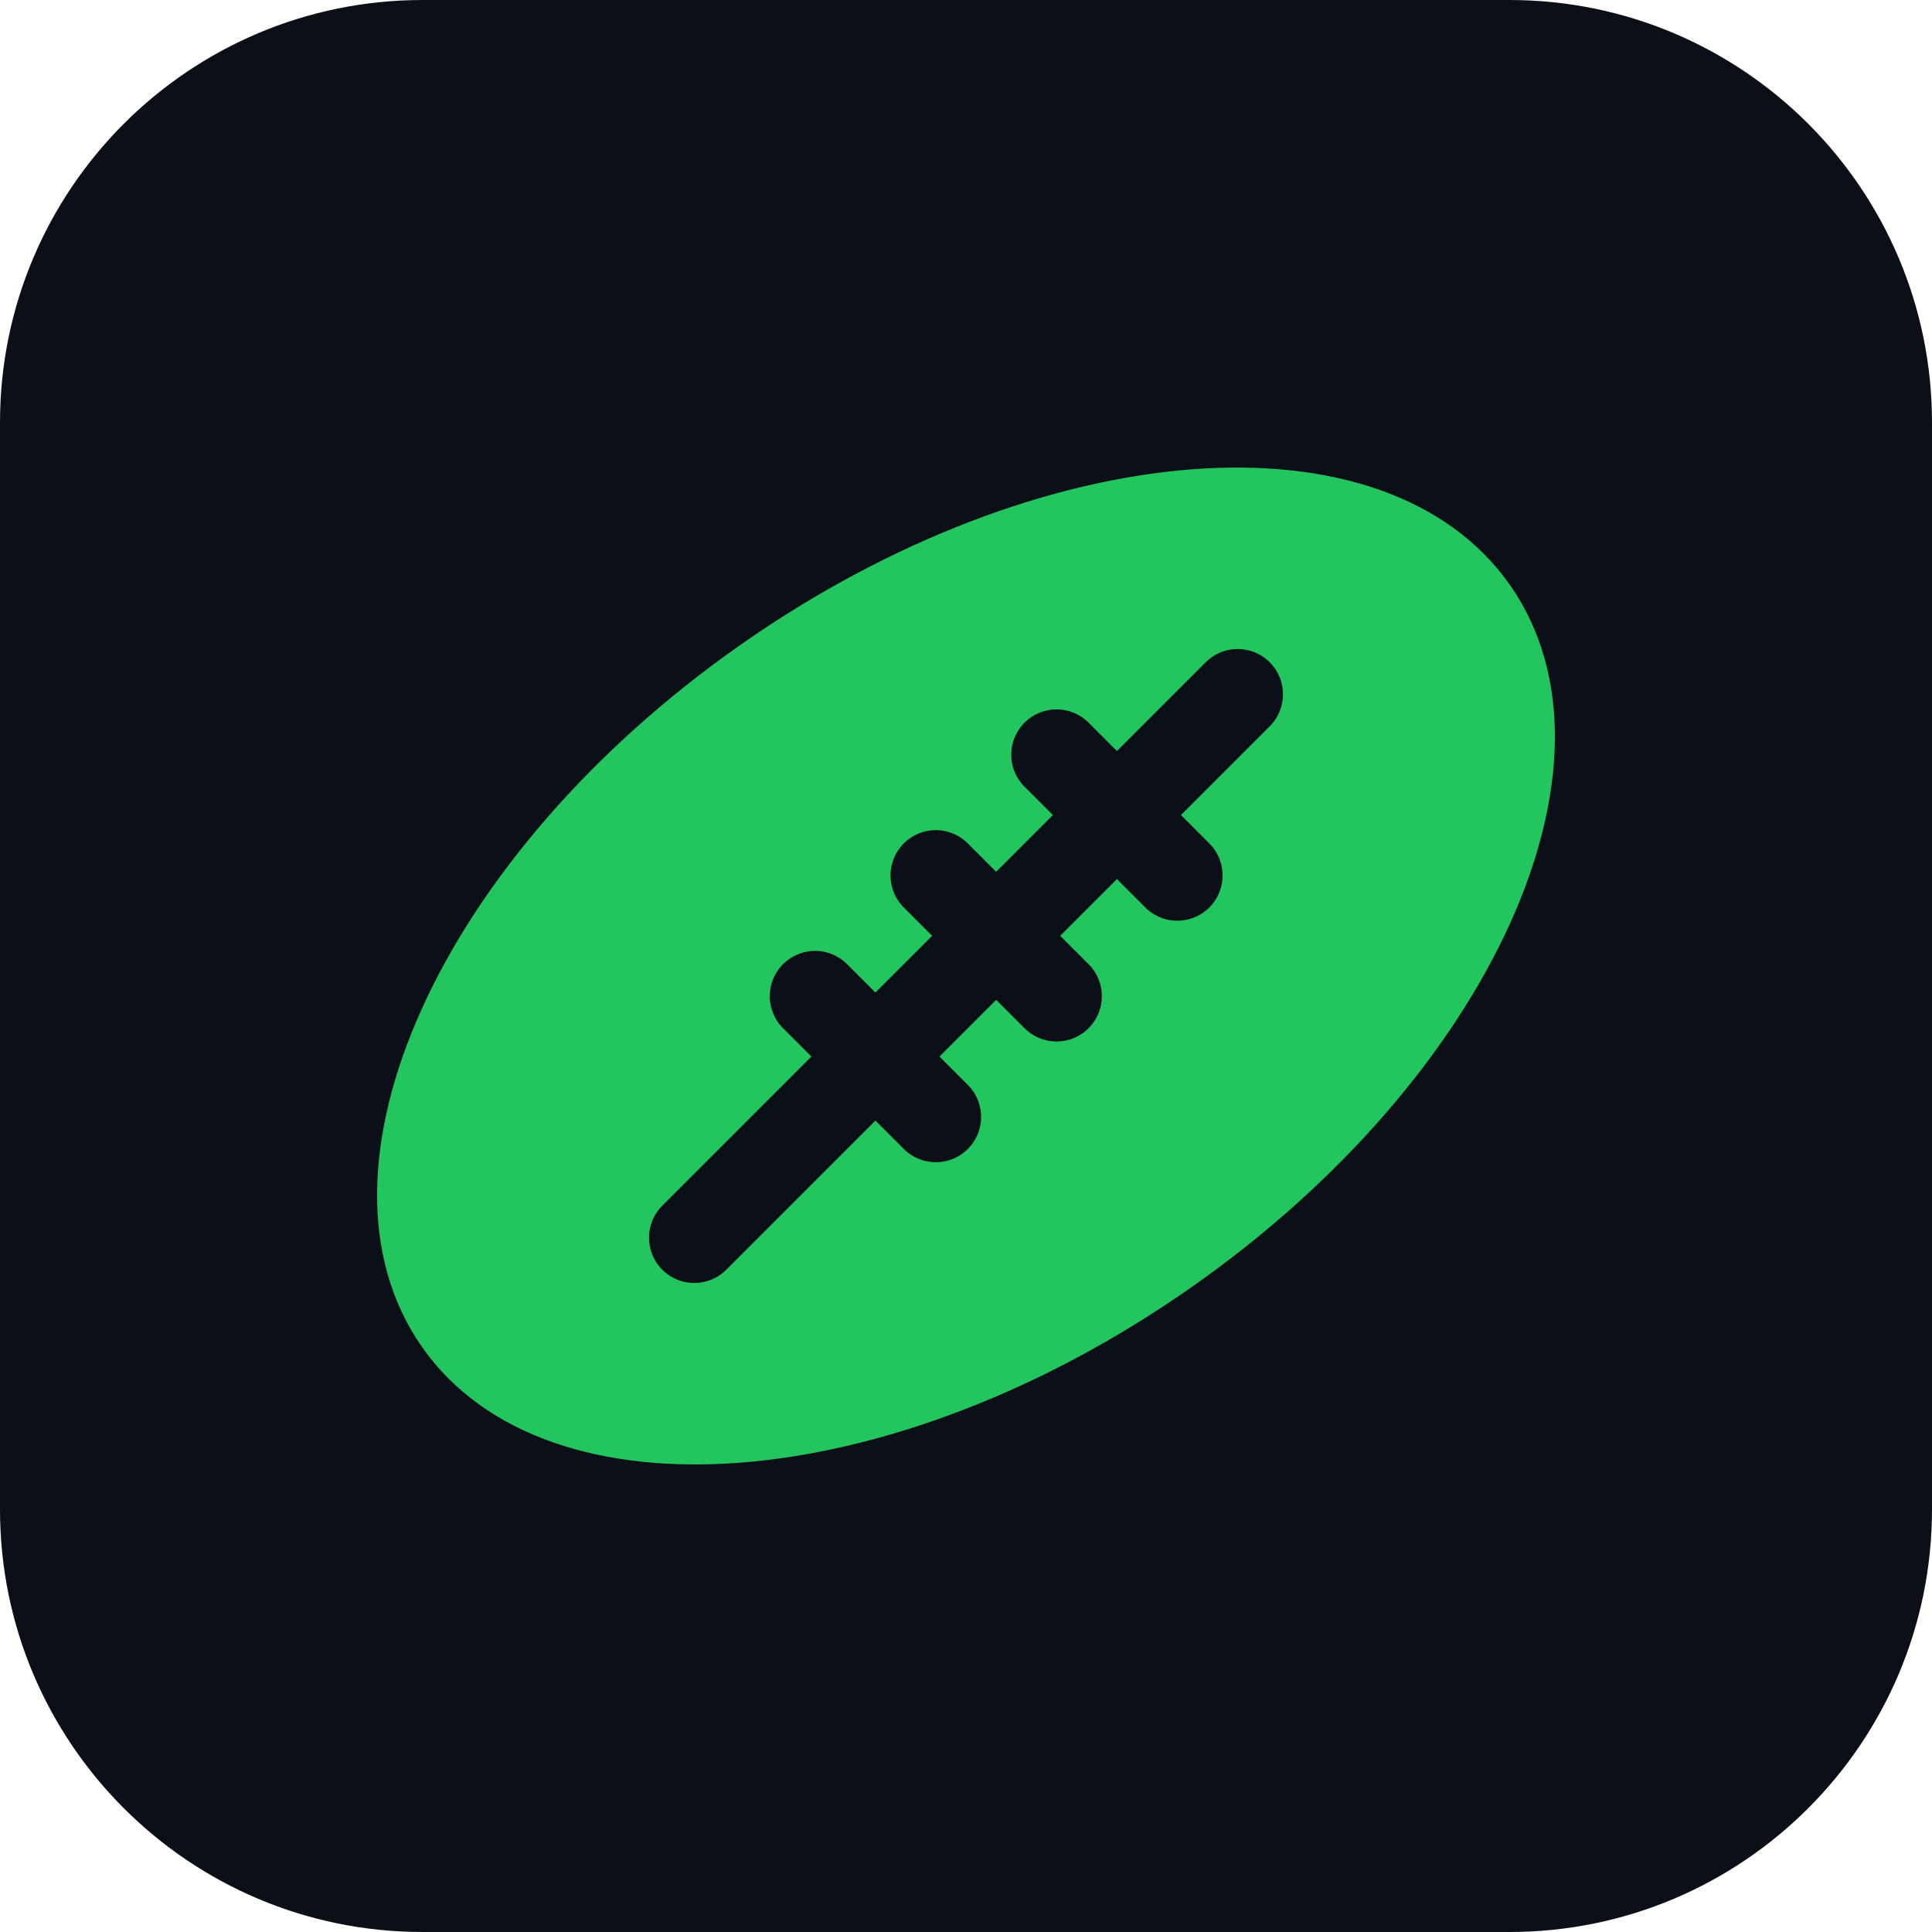
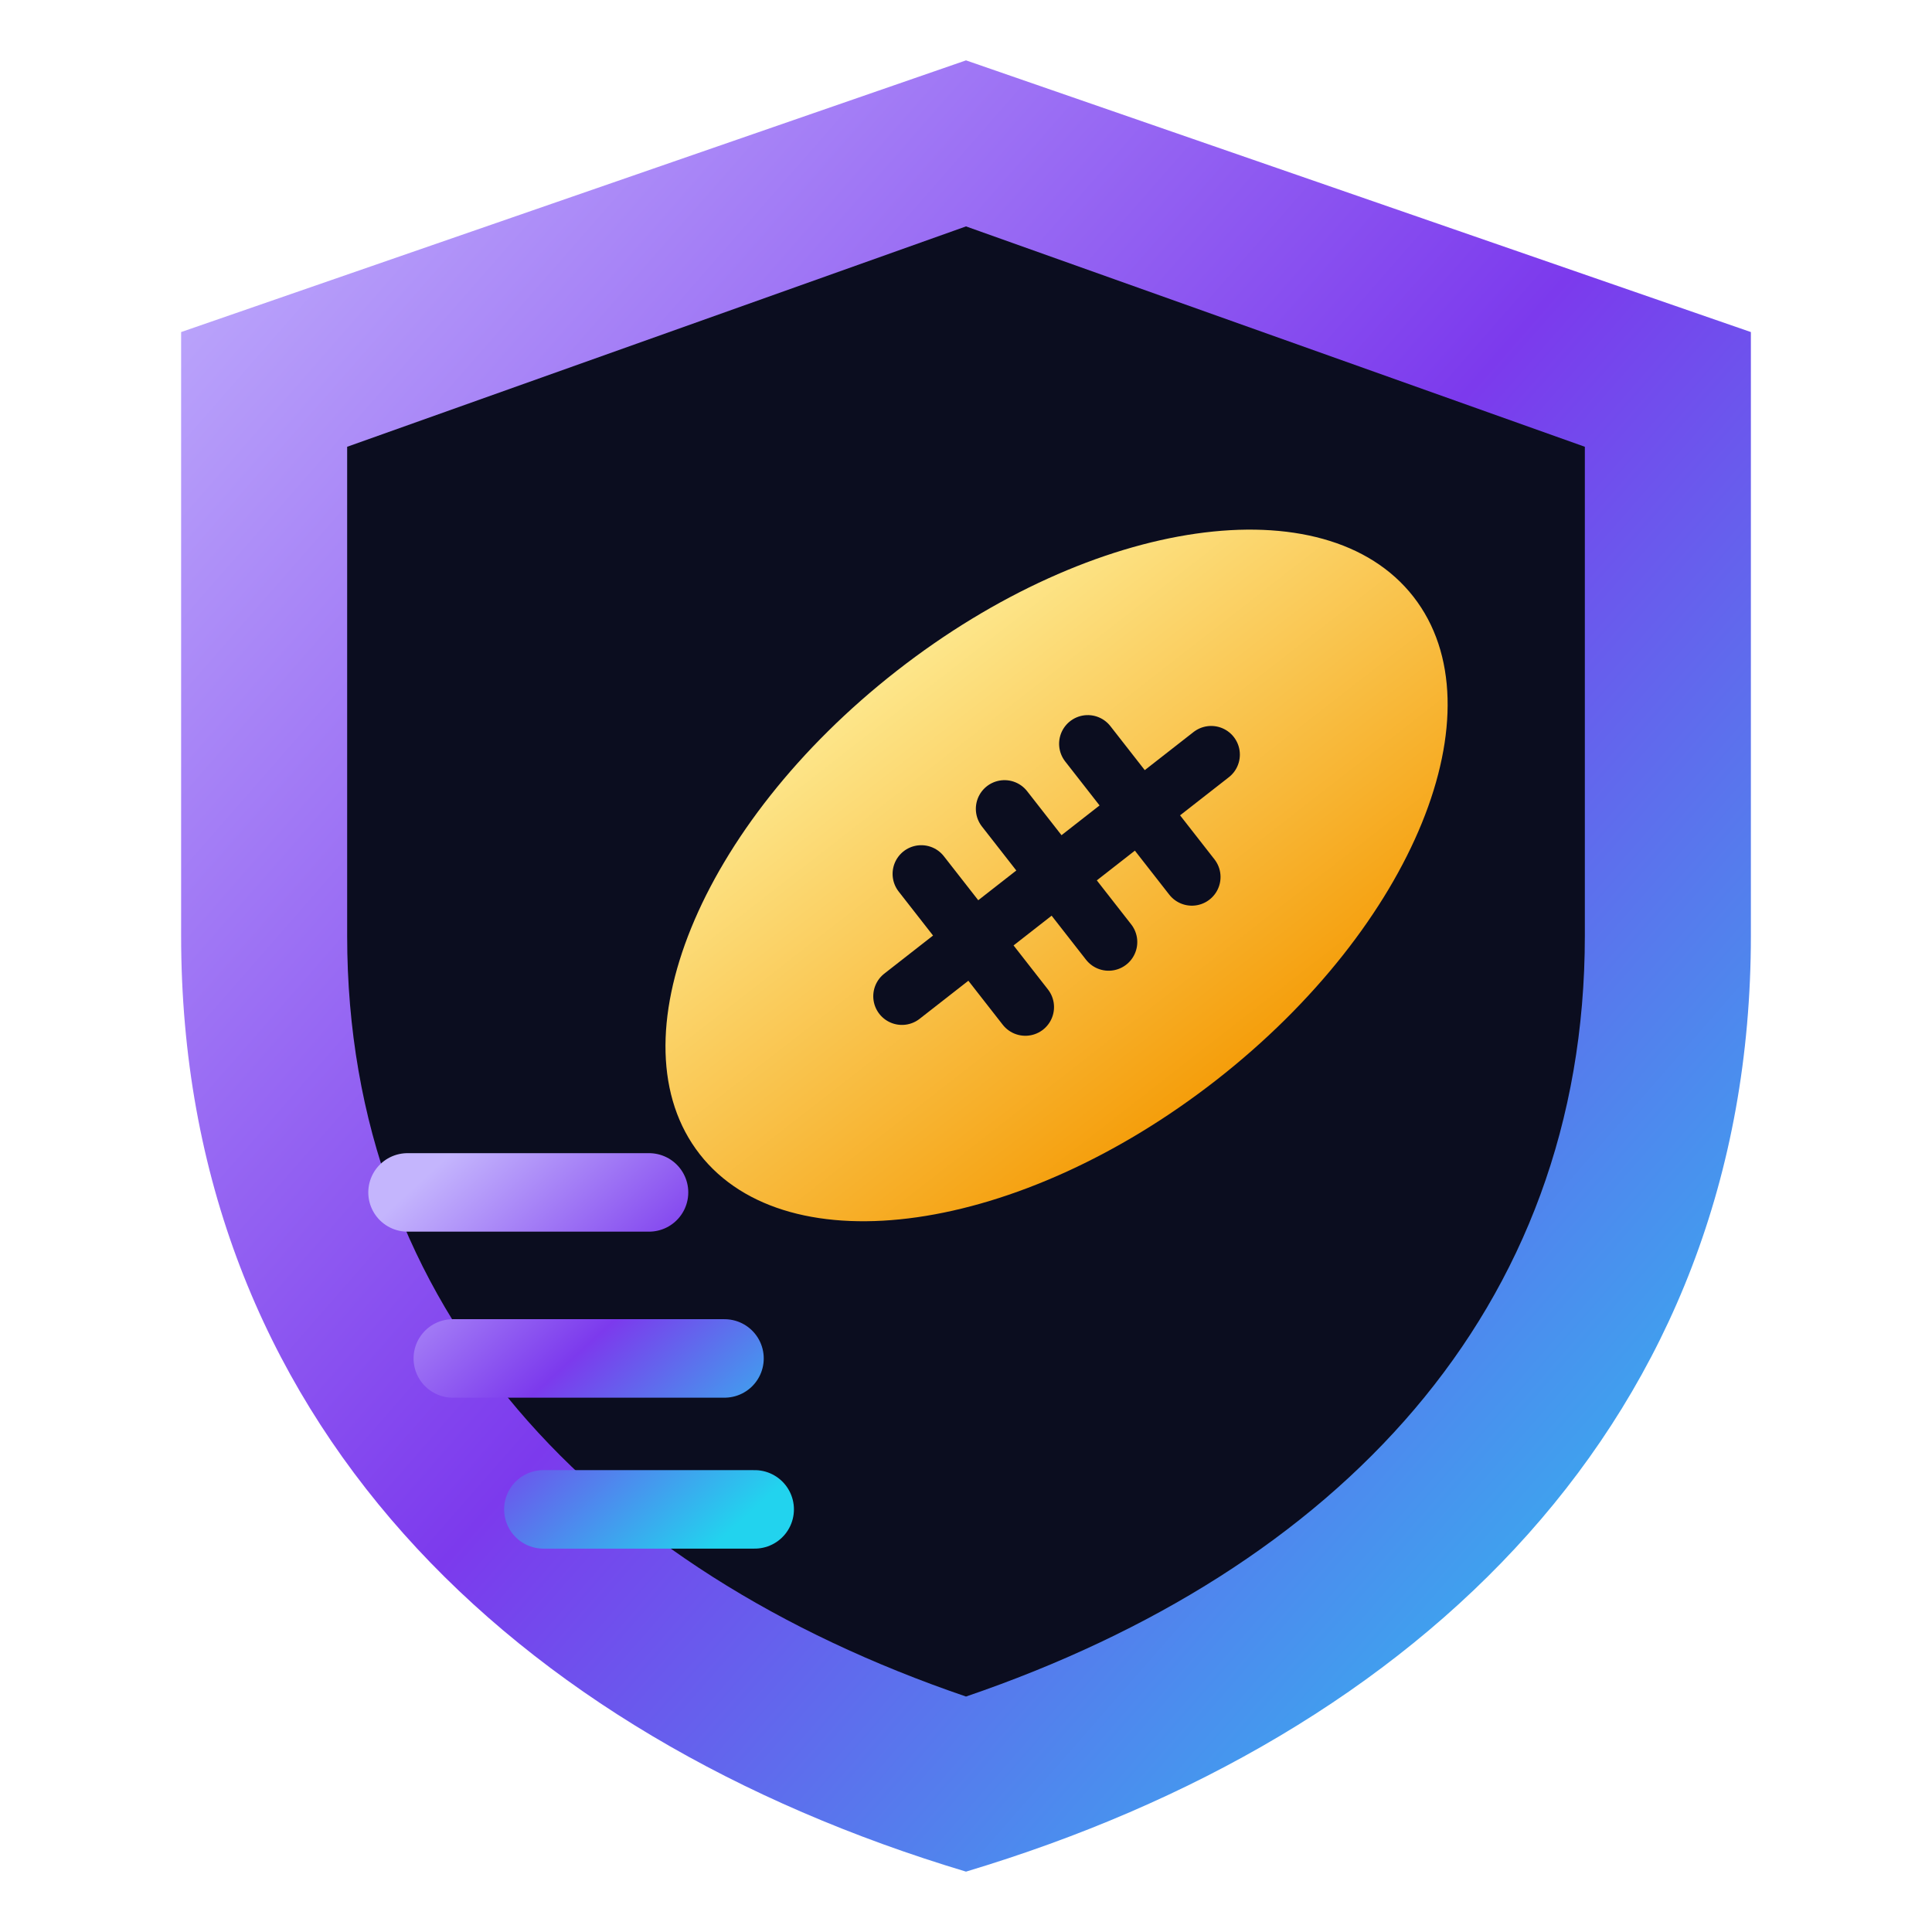
<svg xmlns="http://www.w3.org/2000/svg" viewBox="0 0 64 64">
-   <rect width="64" height="64" rx="14" fill="#0b0f17" />
-   <ellipse cx="32" cy="32" rx="22" ry="13" transform="rotate(-35 32 32)" fill="#22c55e" />
-   <path d="M23 41 41 23M27 33l4 4M31 29l4 4M35 25l4 4" stroke="#0b0f17" stroke-width="3" stroke-linecap="round" />
+   <defs>
+     <linearGradient id="s" x1="0" y1="0" x2="1" y2="1">
+       <stop offset="0" stop-color="#c4b5fd" />
+       <stop offset=".5" stop-color="#7c3aed" />
+       <stop offset="1" stop-color="#22d3ee" />
+     </linearGradient>
+     <linearGradient id="b" x1="0" y1="0" x2="0" y2="1">
+       <stop offset="0" stop-color="#fde68a" />
+       <stop offset="1" stop-color="#f59e0b" />
+     </linearGradient>
+   </defs>
+   <path d="M32 2 58 11v20c0 16-11 26.5-26 31C17 57.5 6 47 6 31V11Z" fill="url(#s)" />
+   <path d="M32 7.5 52.5 14.8V31c0 12.4-8.2 21-20.5 25.2C19.7 52 11.5 43.4 11.5 31V14.8Z" fill="#0b0d1f" />
+   <path d="M15 45h9M13.5 39.5h8M18 50h7" stroke="url(#s)" stroke-width="2.6" stroke-linecap="round" />
+   <g transform="rotate(-38 35 29)">
+     <ellipse cx="35" cy="29" rx="15" ry="8.6" fill="url(#b)" />
+     <path d="M28.5 29h13M31.5 26.2v5.6M35 26.2v5.6M38.5 26.2v5.6" stroke="#0b0d1f" stroke-width="1.9" stroke-linecap="round" />
+   </g>
</svg>
